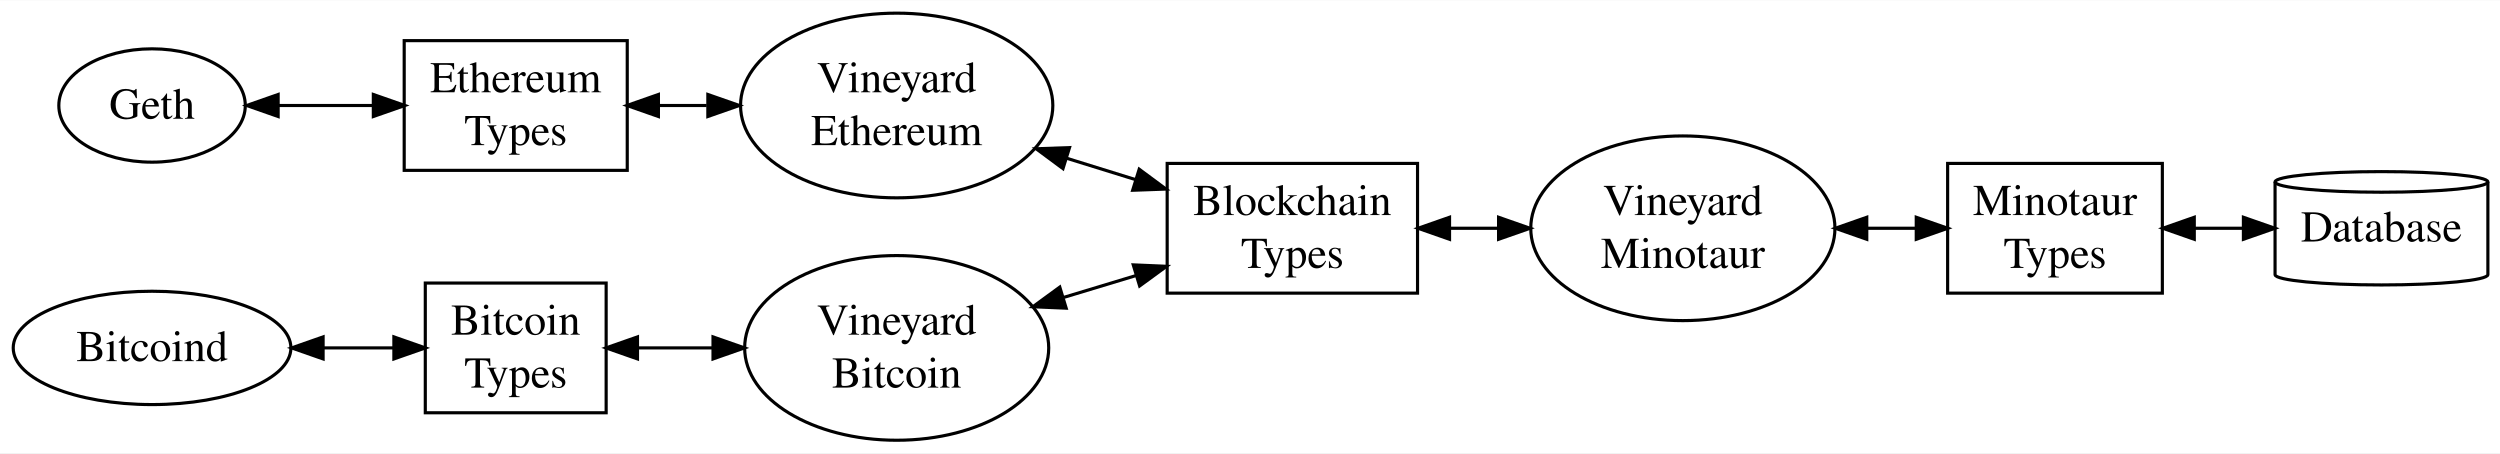
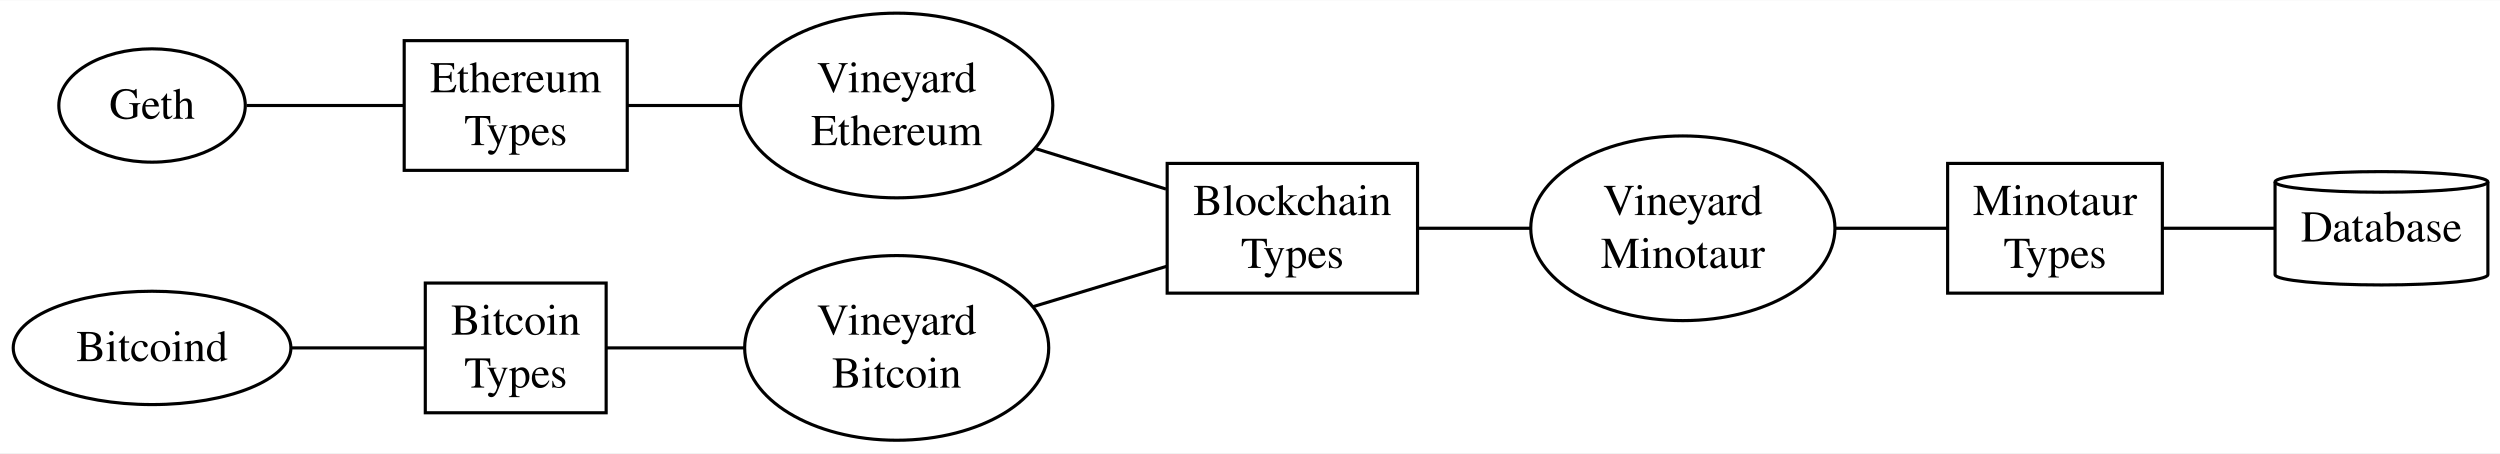
<svg xmlns="http://www.w3.org/2000/svg" width="794pt" height="144pt" viewBox="0.00 0.00 794.09 143.83">
  <g id="graph0" class="graph" transform="scale(1 1) rotate(0) translate(4 139.8313)">
    <polygon fill="#ffffff" stroke="transparent" points="-4,4 -4,-139.831 790.09,-139.831 790.09,4 -4,4" />
    <g id="node1" class="node">
      <polygon fill="none" stroke="#000000" points="188.535,-50.017 131.088,-50.017 131.088,-8.814 188.535,-8.814 188.535,-50.017" />
      <text text-anchor="middle" x="159.811" y="-33.616" font-family="Times,serif" font-size="14.00" fill="#000000">Bitcoin</text>
      <text text-anchor="middle" x="159.811" y="-16.816" font-family="Times,serif" font-size="14.00" fill="#000000">Types</text>
    </g>
    <g id="node7" class="node">
      <ellipse fill="none" stroke="#000000" cx="280.82" cy="-29.416" rx="48.29" ry="29.331" />
      <text text-anchor="middle" x="280.82" y="-33.616" font-family="Times,serif" font-size="14.00" fill="#000000">Vineyard</text>
      <text text-anchor="middle" x="280.82" y="-16.816" font-family="Times,serif" font-size="14.00" fill="#000000">Bitcoin</text>
    </g>
    <g id="edge2" class="edge">
-       <path fill="none" stroke="#000000" d="M198.809,-29.416C206.35,-29.416 214.403,-29.416 222.407,-29.416" />
-       <polygon fill="#000000" stroke="#000000" points="198.489,-25.916 188.489,-29.416 198.489,-32.916 198.489,-25.916" />
-       <polygon fill="#000000" stroke="#000000" points="222.478,-32.916 232.478,-29.416 222.478,-25.916 222.478,-32.916" />
+       <path fill="none" stroke="#000000" d="M188.489,-29.416C201.628,-29.416 217.567,-29.416 232.478,-29.416" />
    </g>
    <g id="node2" class="node">
      <polygon fill="none" stroke="#000000" points="195.236,-127.017 124.387,-127.017 124.387,-85.814 195.236,-85.814 195.236,-127.017" />
      <text text-anchor="middle" x="159.811" y="-110.616" font-family="Times,serif" font-size="14.00" fill="#000000">Ethereum</text>
      <text text-anchor="middle" x="159.811" y="-93.816" font-family="Times,serif" font-size="14.00" fill="#000000">Types</text>
    </g>
    <g id="node9" class="node">
      <ellipse fill="none" stroke="#000000" cx="280.82" cy="-106.416" rx="49.595" ry="29.331" />
      <text text-anchor="middle" x="280.82" y="-110.616" font-family="Times,serif" font-size="14.00" fill="#000000">Vineyard</text>
      <text text-anchor="middle" x="280.82" y="-93.816" font-family="Times,serif" font-size="14.00" fill="#000000">Ethereum</text>
    </g>
    <g id="edge5" class="edge">
-       <path fill="none" stroke="#000000" d="M205.395,-106.416C210.328,-106.416 215.401,-106.416 220.474,-106.416" />
-       <polygon fill="#000000" stroke="#000000" points="205.138,-102.916 195.138,-106.416 205.137,-109.916 205.138,-102.916" />
-       <polygon fill="#000000" stroke="#000000" points="220.837,-109.916 230.837,-106.416 220.837,-102.916 220.837,-109.916" />
+       <path fill="none" stroke="#000000" d="M195.138,-106.416C206.299,-106.416 218.852,-106.416 230.837,-106.416" />
    </g>
    <g id="node3" class="node">
      <polygon fill="none" stroke="#000000" points="446.26,-88.017 366.736,-88.017 366.736,-46.814 446.26,-46.814 446.26,-88.017" />
      <text text-anchor="middle" x="406.498" y="-71.616" font-family="Times,serif" font-size="14.00" fill="#000000">Blockchain</text>
      <text text-anchor="middle" x="406.498" y="-54.816" font-family="Times,serif" font-size="14.00" fill="#000000">Types</text>
    </g>
    <g id="node10" class="node">
      <ellipse fill="none" stroke="#000000" cx="530.534" cy="-67.416" rx="48.31" ry="29.331" />
      <text text-anchor="middle" x="530.534" y="-71.616" font-family="Times,serif" font-size="14.00" fill="#000000">Vineyard</text>
      <text text-anchor="middle" x="530.534" y="-54.816" font-family="Times,serif" font-size="14.00" fill="#000000">Minotaur</text>
    </g>
    <g id="edge7" class="edge">
-       <path fill="none" stroke="#000000" d="M456.493,-67.416C461.488,-67.416 466.591,-67.416 471.666,-67.416" />
-       <polygon fill="#000000" stroke="#000000" points="456.426,-63.916 446.426,-67.416 456.426,-70.916 456.426,-63.916" />
-       <polygon fill="#000000" stroke="#000000" points="472.001,-70.916 482.001,-67.416 472.001,-63.916 472.001,-70.916" />
+       <path fill="none" stroke="#000000" d="M446.426,-67.416C457.758,-67.416 470.22,-67.416 482.001,-67.416" />
    </g>
    <g id="node4" class="node">
      <polygon fill="none" stroke="#000000" points="682.84,-88.017 614.638,-88.017 614.638,-46.814 682.84,-46.814 682.84,-88.017" />
      <text text-anchor="middle" x="648.739" y="-71.616" font-family="Times,serif" font-size="14.00" fill="#000000">Minotaur</text>
      <text text-anchor="middle" x="648.739" y="-54.816" font-family="Times,serif" font-size="14.00" fill="#000000">Types</text>
    </g>
    <g id="node5" class="node">
      <path fill="none" stroke="#000000" d="M786.24,-82.143C786.24,-83.949 771.09,-85.416 752.439,-85.416 733.789,-85.416 718.639,-83.949 718.639,-82.143 718.639,-82.143 718.639,-52.688 718.639,-52.688 718.639,-50.883 733.789,-49.416 752.439,-49.416 771.09,-49.416 786.24,-50.883 786.24,-52.688 786.24,-52.688 786.24,-82.143 786.24,-82.143" />
      <path fill="none" stroke="#000000" d="M786.24,-82.143C786.24,-80.337 771.09,-78.87 752.439,-78.87 733.789,-78.87 718.639,-80.337 718.639,-82.143" />
      <text text-anchor="middle" x="752.439" y="-63.216" font-family="Times,serif" font-size="14.00" fill="#000000">Database</text>
    </g>
    <g id="edge9" class="edge">
-       <path fill="none" stroke="#000000" d="M693.169,-67.416C698.224,-67.416 703.376,-67.416 708.426,-67.416" />
-       <polygon fill="#000000" stroke="#000000" points="692.982,-63.916 682.982,-67.416 692.982,-70.916 692.982,-63.916" />
-       <polygon fill="#000000" stroke="#000000" points="708.586,-70.916 718.586,-67.416 708.586,-63.916 708.586,-70.916" />
+       <path fill="none" stroke="#000000" d="M682.982,-67.416C694.427,-67.416 707.171,-67.416 718.586,-67.416" />
    </g>
    <g id="node6" class="node">
      <ellipse fill="none" stroke="#000000" cx="44.3" cy="-29.416" rx="44.101" ry="18" />
      <text text-anchor="middle" x="44.3" y="-25.216" font-family="Times,serif" font-size="14.00" fill="#000000">Bitcoind</text>
    </g>
    <g id="edge1" class="edge">
-       <path fill="none" stroke="#000000" d="M98.792,-29.416C106.296,-29.416 113.873,-29.416 121.016,-29.416" />
-       <polygon fill="#000000" stroke="#000000" points="98.629,-25.916 88.629,-29.416 98.629,-32.916 98.629,-25.916" />
-       <polygon fill="#000000" stroke="#000000" points="121.11,-32.916 131.11,-29.416 121.11,-25.916 121.11,-32.916" />
+       <path fill="none" stroke="#000000" d="M88.629,-29.416C102.881,-29.416 118.287,-29.416 131.11,-29.416" />
    </g>
    <g id="edge3" class="edge">
-       <path fill="none" stroke="#000000" d="M333.948,-45.479C341.54,-47.775 349.326,-50.129 356.849,-52.404" />
-       <polygon fill="#000000" stroke="#000000" points="334.656,-42.037 324.072,-42.493 332.63,-48.738 334.656,-42.037" />
-       <polygon fill="#000000" stroke="#000000" points="355.962,-55.792 366.547,-55.336 357.988,-49.091 355.962,-55.792" />
+       <path fill="none" stroke="#000000" d="M324.072,-42.493C337.846,-46.658 353.016,-51.245 366.547,-55.336" />
    </g>
    <g id="node8" class="node">
      <ellipse fill="none" stroke="#000000" cx="44.3" cy="-106.416" rx="29.615" ry="18" />
      <text text-anchor="middle" x="44.3" y="-102.216" font-family="Times,serif" font-size="14.00" fill="#000000">Geth</text>
    </g>
    <g id="edge4" class="edge">
-       <path fill="none" stroke="#000000" d="M84.477,-106.416C94.168,-106.416 104.589,-106.416 114.497,-106.416" />
-       <polygon fill="#000000" stroke="#000000" points="84.348,-102.916 74.348,-106.416 84.348,-109.916 84.348,-102.916" />
-       <polygon fill="#000000" stroke="#000000" points="114.584,-109.916 124.584,-106.416 114.584,-102.916 114.584,-109.916" />
+       <path fill="none" stroke="#000000" d="M74.348,-106.416C89.722,-106.416 108.53,-106.416 124.584,-106.416" />
    </g>
    <g id="edge6" class="edge">
-       <path fill="none" stroke="#000000" d="M334.739,-89.684C342.033,-87.42 349.49,-85.106 356.707,-82.867" />
-       <polygon fill="#000000" stroke="#000000" points="333.643,-86.359 325.13,-92.666 335.718,-93.045 333.643,-86.359" />
-       <polygon fill="#000000" stroke="#000000" points="357.848,-86.177 366.362,-79.871 355.774,-79.492 357.848,-86.177" />
+       <path fill="none" stroke="#000000" d="M325.13,-92.666C338.557,-88.499 353.224,-83.948 366.362,-79.871" />
    </g>
    <g id="edge8" class="edge">
-       <path fill="none" stroke="#000000" d="M589.165,-67.416C594.356,-67.416 599.552,-67.416 604.593,-67.416" />
-       <polygon fill="#000000" stroke="#000000" points="588.953,-63.916 578.953,-67.416 588.953,-70.916 588.953,-63.916" />
-       <polygon fill="#000000" stroke="#000000" points="604.67,-70.916 614.67,-67.416 604.67,-63.916 604.67,-70.916" />
+       <path fill="none" stroke="#000000" d="M578.953,-67.416C590.94,-67.416 603.533,-67.416 614.67,-67.416" />
    </g>
  </g>
</svg>
